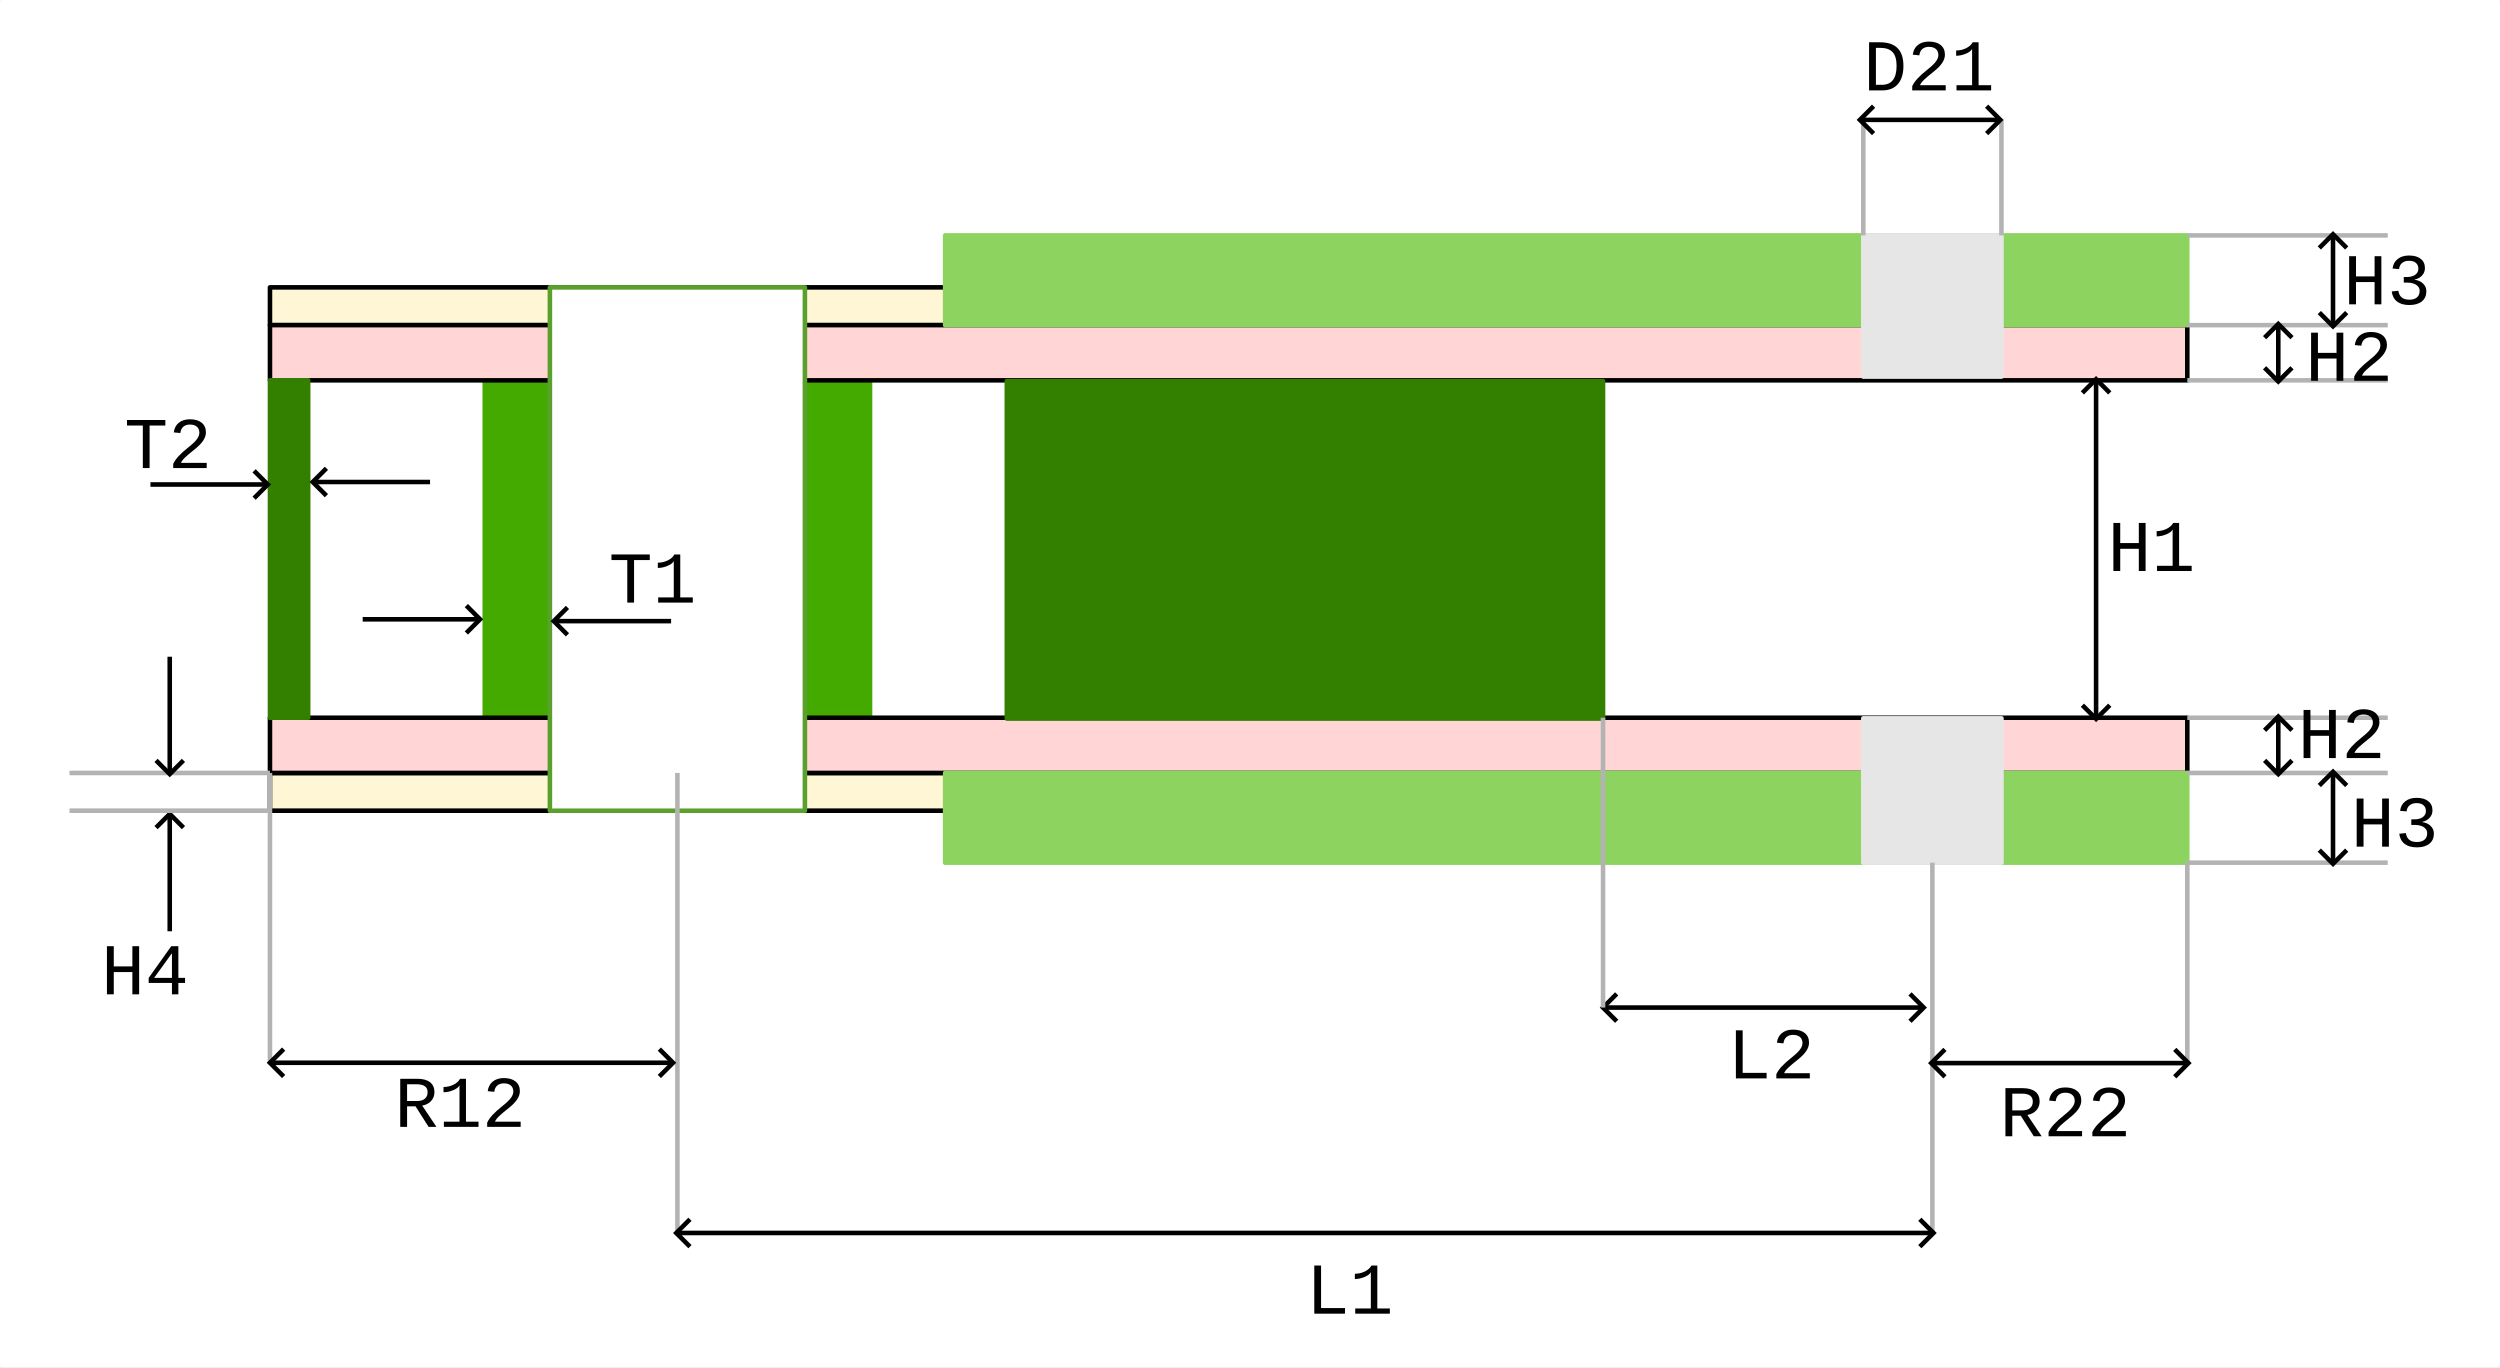
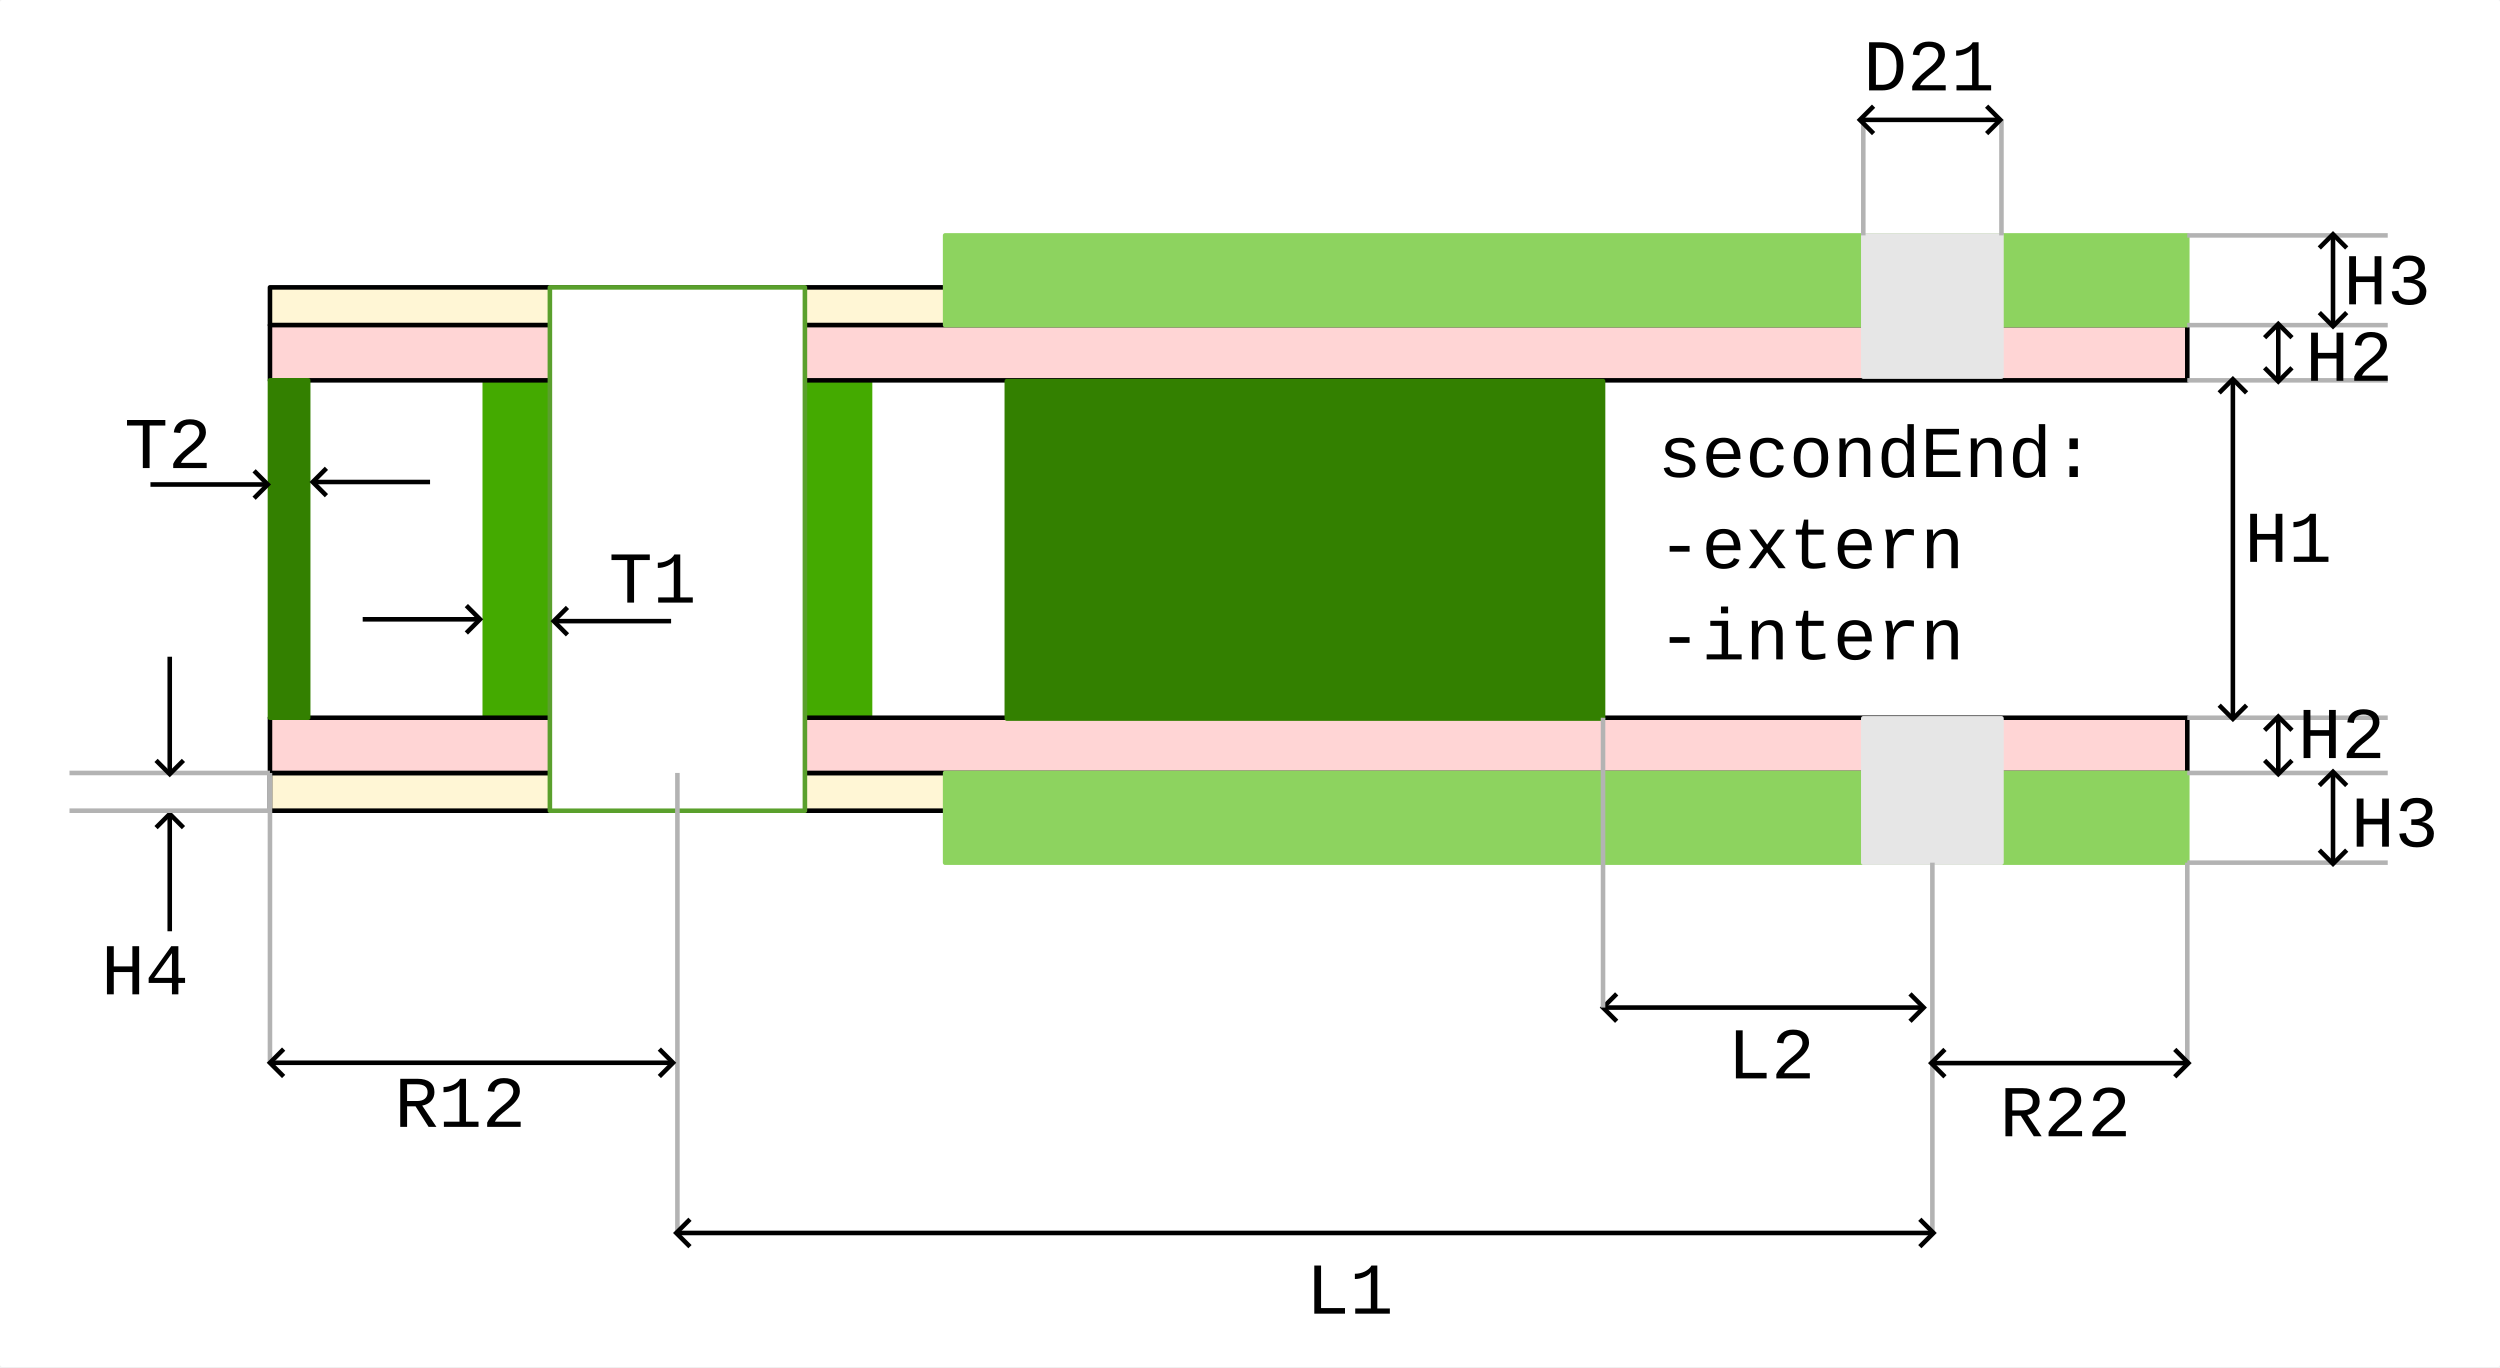
<svg xmlns="http://www.w3.org/2000/svg" width="548.244" height="299.786" viewBox="0 0 145.056 79.319" version="1.1" id="svg1">
  <defs id="defs1">
+     <rect x="383.356" y="586.708" width="163.738" height="88.026" id="rect2" />
    <rect x="24.527" y="715.199" width="43.002" height="41.247" id="rect38" />
    <rect x="-61.796" y="576.55" width="72.626" height="53.514" id="rect32" />
    <rect x="117.675" y="848.579" width="46.62" height="40.773" id="rect30" />
    <rect x="275.852" y="887.44" width="71.989" height="38.861" id="rect29" />
    <rect x="136.788" y="857.498" width="81.09" height="49.692" id="rect28" />
    <rect x="70.078" y="786.783" width="82.182" height="57.336" id="rect27" />
    <rect x="245.06" y="807.256" width="122.465" height="57.661" id="rect26" />
    <rect x="391.014" y="777.524" width="48.495" height="54.958" id="rect25" />
    <rect x="375.235" y="758.752" width="64.274" height="34.402" id="rect24" />
    <rect x="408.681" y="434.483" width="52.877" height="25.801" id="rect22" />
    <marker style="overflow:visible" id="ArrowWide" refX="0" refY="0" orient="auto-start-reverse" markerWidth="1" markerHeight="1" viewBox="0 0 1 1" preserveAspectRatio="xMidYMid">
      <path style="fill:none;stroke:context-stroke;stroke-width:1;stroke-linecap:butt" d="M 3,-3 0,0 3,3" transform="rotate(180,0.125,0)" id="path4" />
    </marker>
    <marker style="overflow:visible" id="ArrowWide-8" refX="0" refY="0" orient="auto-start-reverse" markerWidth="1" markerHeight="1" viewBox="0 0 1 1" preserveAspectRatio="xMidYMid">
      <path style="fill:none;stroke:context-stroke;stroke-width:1;stroke-linecap:butt" d="M 3,-3 0,0 3,3" transform="rotate(180,0.125,0)" id="path4-31" />
    </marker>
    <marker style="overflow:visible" id="ArrowWide-8-7" refX="0" refY="0" orient="auto-start-reverse" markerWidth="1" markerHeight="1" viewBox="0 0 1 1" preserveAspectRatio="xMidYMid">
      <path style="fill:none;stroke:context-stroke;stroke-width:1;stroke-linecap:butt" d="M 3,-3 0,0 3,3" transform="rotate(180,0.125,0)" id="path4-31-6" />
    </marker>
    <rect x="275.852" y="887.44" width="71.989" height="38.861" id="rect29-1" />
    <rect x="117.675" y="848.579" width="46.62" height="40.773" id="rect30-6" />
    <marker style="overflow:visible" id="ArrowWide-72" refX="0" refY="0" orient="auto-start-reverse" markerWidth="1" markerHeight="1" viewBox="0 0 1 1" preserveAspectRatio="xMidYMid">
      <path style="fill:none;stroke:context-stroke;stroke-width:1;stroke-linecap:butt" d="M 3,-3 0,0 3,3" transform="rotate(180,0.125,0)" id="path4-40" />
    </marker>
    <marker style="overflow:visible" id="ArrowWide-81" refX="0" refY="0" orient="auto-start-reverse" markerWidth="1" markerHeight="1" viewBox="0 0 1 1" preserveAspectRatio="xMidYMid">
      <path style="fill:none;stroke:context-stroke;stroke-width:1;stroke-linecap:butt" d="M 3,-3 0,0 3,3" transform="rotate(180,0.125,0)" id="path4-311" />
    </marker>
    <marker style="overflow:visible" id="ArrowWide-72-0" refX="0" refY="0" orient="auto-start-reverse" markerWidth="1" markerHeight="1" viewBox="0 0 1 1" preserveAspectRatio="xMidYMid">
      <path style="fill:none;stroke:context-stroke;stroke-width:1;stroke-linecap:butt" d="M 3,-3 0,0 3,3" transform="rotate(180,0.125,0)" id="path4-40-3" />
    </marker>
    <rect x="-61.796" y="576.55" width="72.626" height="53.514" id="rect32-6" />
    <marker style="overflow:visible" id="ArrowWide-72-1" refX="0" refY="0" orient="auto-start-reverse" markerWidth="1" markerHeight="1" viewBox="0 0 1 1" preserveAspectRatio="xMidYMid">
      <path style="fill:none;stroke:context-stroke;stroke-width:1;stroke-linecap:butt" d="M 3,-3 0,0 3,3" transform="rotate(180,0.125,0)" id="path4-40-2" />
    </marker>
    <marker style="overflow:visible" id="ArrowWide-72-1-7" refX="0" refY="0" orient="auto-start-reverse" markerWidth="1" markerHeight="1" viewBox="0 0 1 1" preserveAspectRatio="xMidYMid">
      <path style="fill:none;stroke:context-stroke;stroke-width:1;stroke-linecap:butt" d="M 3,-3 0,0 3,3" transform="rotate(180,0.125,0)" id="path4-40-2-8" />
    </marker>
  </defs>
  <g id="layer1" transform="translate(-4.418787,-129.4892)">
    <rect style="fill:#ffffff;stroke:#ffffff;stroke-width:0.265;stroke-linejoin:round" id="rect37" width="144.792" height="79.054" x="4.551" y="129.621" />
    <path style="fill:#338000;stroke:#000000;stroke-width:0.265;stroke-linejoin:round;marker-start:url(#ArrowWide-72-1-7)" d="m 14.267,176.782 v 6.742" id="path32-9-1-0" />
    <rect style="fill:#fff6d5;stroke:#000000;stroke-width:0.265;stroke-linejoin:round" id="rect18-1-0" width="49.069" height="2.191" x="20.082" y="174.338" />
    <rect style="fill:#fff6d5;stroke:#000000;stroke-width:0.265;stroke-linejoin:round" id="rect18-1" width="49.069" height="2.191" x="20.082" y="146.163" />
    <rect style="fill:#44aa00;stroke:#44aa00;stroke-width:0.265;stroke-linejoin:round" id="rect19-8" width="22.354" height="19.506" x="32.546" y="151.603" />
    <rect style="fill:#ffd5d5;stroke:#000000;stroke-width:0.265;stroke-linejoin:round" id="rect18" width="111.249" height="3.203" x="20.082" y="148.354" />
    <rect style="fill:#ffd5d5;stroke:#000000;stroke-width:0.265;stroke-linejoin:round" id="rect18-2" width="111.249" height="3.203" x="20.082" y="171.135" />
    <rect style="fill:#ffffff;stroke:#5aa02c;stroke-width:0.265;stroke-linejoin:round" id="rect19" width="14.797" height="30.367" x="36.324" y="146.163" />
    <rect style="fill:#8dd35f;stroke:#8dd35f;stroke-width:0.265;stroke-linejoin:round" id="rect18-6" width="72.072" height="5.206" x="59.258" y="143.148" />
    <rect style="fill:#8dd35f;stroke:#8dd35f;stroke-width:0.265;stroke-linejoin:round" id="rect18-6-1" width="72.072" height="5.206" x="59.258" y="174.338" />
    <rect style="fill:#e6e6e6;stroke:#e6e6e6;stroke-width:0.265;stroke-linejoin:round" id="rect20" width="8.016" height="8.191" x="112.532" y="-151.339" transform="scale(1,-1)" />
    <rect style="fill:#e6e6e6;stroke:#e6e6e6;stroke-width:0.265;stroke-linejoin:round" id="rect20-4" width="8.016" height="8.375" x="112.532" y="171.169" />
    <rect style="fill:#338000;stroke:#338000;stroke-width:0.265;stroke-linejoin:round" id="rect21" width="2.217" height="19.579" x="20.082" y="151.556" />
    <rect style="fill:#338000;stroke:#338000;stroke-width:0.265;stroke-linejoin:round" id="rect21-0" width="34.594" height="19.579" x="62.837" y="151.603" />
    <text xml:space="preserve" transform="matrix(0.2645833,0,0,0.2645833,4.401658,16.01038)" id="text22" style="font-size:16px;line-height:normal;font-family:'Liberation Mono';-inkscape-font-specification:'Liberation Mono';text-decoration-color:#000000;white-space:pre;shape-inside:url(#rect22);fill:#000000;stroke-width:1;-inkscape-stroke:none;stop-color:#000000">
      <tspan x="408.682" y="448.719" id="tspan1">D21</tspan>
    </text>
    <path style="fill:#338000;stroke:#b3b3b3;stroke-width:0.265;stroke-linejoin:round" d="m 116.54,179.544 v 21.486" id="path23" />
    <path style="fill:#338000;stroke:#b3b3b3;stroke-width:0.265;stroke-linejoin:round" d="m 43.723,174.338 v 26.692" id="path23-6" />
    <path style="fill:#338000;stroke:#b3b3b3;stroke-width:0.265;stroke-linejoin:round" d="m 131.331,179.544 v 11.631" id="path23-5" />
    <path style="fill:#338000;stroke:#000000;stroke-width:0.265;stroke-linejoin:round;marker-start:url(#ArrowWide);marker-end:url(#ArrowWide)" d="m 116.54,191.174 h 14.791" id="path24" />
    <path style="fill:#338000;stroke:#000000;stroke-width:0.265;stroke-linejoin:round;marker-start:url(#ArrowWide-8);marker-end:url(#ArrowWide-8)" d="M 97.494,187.952 H 115.97" id="path24-4" />
    <text xml:space="preserve" transform="matrix(0.2645833,0,0,0.2645833,21.16395,-9.102157)" id="text24" style="font-size:16px;line-height:normal;font-family:'Liberation Mono';-inkscape-font-specification:'Liberation Mono';text-decoration-color:#000000;white-space:pre;shape-inside:url(#rect24);fill:#000000;stroke-width:1;-inkscape-stroke:none;stop-color:#000000">
      <tspan x="375.234" y="772.988" id="tspan2">R22</tspan>
    </text>
    <path style="fill:#338000;stroke:#b3b3b3;stroke-width:0.265;stroke-linejoin:round" d="m 112.532,136.445 v 6.703" id="path23-7" />
    <path style="fill:#338000;stroke:#b3b3b3;stroke-width:0.265;stroke-linejoin:round" d="m 120.548,136.445 v 6.703" id="path23-7-1" />
    <path style="fill:#338000;stroke:#000000;stroke-width:0.265;stroke-linejoin:round;marker-start:url(#ArrowWide);marker-end:url(#ArrowWide)" d="m 112.4,136.445 h 8.016" id="path22" />
    <path style="fill:#338000;stroke:#b3b3b3;stroke-width:0.265;stroke-linejoin:round" d="M 97.431,171.135 V 187.952" id="path23-7-5" />
    <path style="fill:#338000;stroke:#b3b3b3;stroke-width:0.265;stroke-linejoin:round" d="m 20.082,174.338 v 16.817" id="path23-7-5-8" />
    <text xml:space="preserve" transform="matrix(0.2645833,0,0,0.2645833,1.191888,-17.42479)" id="text25" style="font-size:16px;line-height:normal;font-family:'Liberation Mono';-inkscape-font-specification:'Liberation Mono';text-decoration-color:#000000;white-space:pre;shape-inside:url(#rect25);fill:#000000;stroke-width:1;-inkscape-stroke:none;stop-color:#000000">
      <tspan x="391.014" y="791.76" id="tspan3">L2</tspan>
    </text>
    <path style="fill:#338000;stroke:#000000;stroke-width:0.265;stroke-linejoin:round;marker-start:url(#ArrowWide);marker-end:url(#ArrowWide)" d="M 43.723,201.03 H 116.54" id="path25" />
    <text xml:space="preserve" transform="matrix(0.2645833,0,0,0.2645833,15.34584,-11.64167)" id="text26" style="font-size:16px;line-height:normal;font-family:'Liberation Mono';-inkscape-font-specification:'Liberation Mono';text-decoration-color:#000000;white-space:pre;shape-inside:url(#rect26);fill:#000000;stroke-width:1;-inkscape-stroke:none;stop-color:#000000">
      <tspan x="245.061" y="821.492" id="tspan4">L1</tspan>
    </text>
    <path style="fill:#338000;stroke:#000000;stroke-width:0.265;stroke-linejoin:round;marker-start:url(#ArrowWide-8-7);marker-end:url(#ArrowWide-8-7)" d="M 20.147,191.155 H 43.404" id="path24-4-3" />
    <text xml:space="preserve" transform="matrix(0.2645833,0,0,0.2645833,8.76504,-17.06236)" id="text27" style="font-size:16px;line-height:normal;font-family:'Liberation Mono';-inkscape-font-specification:'Liberation Mono';text-decoration-color:#000000;white-space:pre;shape-inside:url(#rect27);fill:#000000;stroke-width:1;-inkscape-stroke:none;stop-color:#000000">
      <tspan x="70.078" y="801.02" id="tspan5">R12</tspan>
    </text>
    <path style="fill:#338000;stroke:#b3b3b3;stroke-width:0.265;stroke-linejoin:round" d="m 131.331,151.557 h 11.631" id="path23-5-4" />
    <path style="fill:#338000;stroke:#b3b3b3;stroke-width:0.265;stroke-linejoin:round" d="m 131.331,148.354 h 11.631" id="path23-5-4-6" />
    <path style="fill:#338000;stroke:#b3b3b3;stroke-width:0.265;stroke-linejoin:round" d="m 131.331,143.148 h 11.631" id="path23-5-4-7" />
    <path style="fill:#338000;stroke:#b3b3b3;stroke-width:0.265;stroke-linejoin:round" d="m 131.331,171.135 h 11.631" id="path23-5-4-7-1" />
    <path style="fill:#338000;stroke:#b3b3b3;stroke-width:0.265;stroke-linejoin:round" d="m 131.331,174.338 h 11.631" id="path23-5-4-7-6" />
    <path style="fill:#338000;stroke:#b3b3b3;stroke-width:0.265;stroke-linejoin:round" d="m 131.331,179.544 h 11.631" id="path23-5-4-7-0" />
-     <path style="fill:#338000;stroke:#000000;stroke-width:0.265;stroke-linejoin:round;marker-start:url(#ArrowWide);marker-end:url(#ArrowWide)" d="m 126.039,151.557 v 19.579" id="path27" />
-     <text xml:space="preserve" transform="matrix(0.2645833,0,0,0.2645833,90.51589,-68.02527)" id="text28" style="font-size:16px;line-height:normal;font-family:'Liberation Mono';-inkscape-font-specification:'Liberation Mono';text-decoration-color:#000000;white-space:pre;shape-inside:url(#rect28);fill:#000000;stroke-width:1;-inkscape-stroke:none;stop-color:#000000">
+     <path style="fill:#338000;stroke:#000000;stroke-width:0.265;stroke-linejoin:round;marker-start:url(#ArrowWide);marker-end:url(#ArrowWide)" d="m 133.976,151.557 v 19.579" id="path27" />
+     <text xml:space="preserve" transform="matrix(0.2645833,0,0,0.2645833,98.4534,-68.55444)" id="text28" style="font-size:16px;line-height:normal;font-family:'Liberation Mono';-inkscape-font-specification:'Liberation Mono';text-decoration-color:#000000;white-space:pre;shape-inside:url(#rect28);fill:#000000;stroke-width:1;-inkscape-stroke:none;stop-color:#000000">
      <tspan x="136.789" y="871.734" id="tspan6">H1</tspan>
    </text>
    <path style="fill:#338000;stroke:#000000;stroke-width:0.265;stroke-linejoin:round;marker-start:url(#ArrowWide);marker-end:url(#ArrowWide)" d="m 136.611,148.354 v 3.203" id="path28" />
    <text xml:space="preserve" transform="matrix(0.2645833,0,0,0.2645833,65.19425,-86.98573)" id="text29" style="font-size:16px;line-height:normal;font-family:'Liberation Mono';-inkscape-font-specification:'Liberation Mono';text-decoration-color:#000000;white-space:pre;shape-inside:url(#rect29);fill:#000000;stroke-width:1;-inkscape-stroke:none;stop-color:#000000">
      <tspan x="275.852" y="901.676" id="tspan7">H2</tspan>
    </text>
    <path style="fill:#338000;stroke:#000000;stroke-width:0.265;stroke-linejoin:round;marker-start:url(#ArrowWide);marker-end:url(#ArrowWide)" d="m 139.786,143.148 v 5.206" id="path29" />
    <text xml:space="preserve" transform="matrix(0.2645833,0,0,0.2645833,109.2531,-81.14008)" id="text30" style="font-size:16px;line-height:normal;font-family:'Liberation Mono';-inkscape-font-specification:'Liberation Mono';text-decoration-color:#000000;white-space:pre;shape-inside:url(#rect30);fill:#000000;stroke-width:1;-inkscape-stroke:none;stop-color:#000000">
      <tspan x="117.674" y="862.815" id="tspan8">H3</tspan>
    </text>
    <path style="fill:#338000;stroke:#000000;stroke-width:0.265;stroke-linejoin:round;marker-start:url(#ArrowWide);marker-end:url(#ArrowWide)" d="m 136.611,171.135 v 3.203" id="path30" />
    <path style="fill:#338000;stroke:#000000;stroke-width:0.265;stroke-linejoin:round;marker-start:url(#ArrowWide);marker-end:url(#ArrowWide)" d="m 139.786,174.338 v 5.206" id="path31" />
    <text xml:space="preserve" transform="matrix(0.2645833,0,0,0.2645833,64.75812,-65.09555)" id="text29-5" style="font-size:16px;line-height:normal;font-family:'Liberation Mono';-inkscape-font-specification:'Liberation Mono';text-decoration-color:#000000;white-space:pre;shape-inside:url(#rect29-1);display:inline;fill:#000000;stroke-width:1;-inkscape-stroke:none;stop-color:#000000">
      <tspan x="275.852" y="901.676" id="tspan9">H2</tspan>
    </text>
    <text xml:space="preserve" transform="matrix(0.2645833,0,0,0.2645833,109.6903,-49.67306)" id="text30-8" style="font-size:16px;line-height:normal;font-family:'Liberation Mono';-inkscape-font-specification:'Liberation Mono';text-decoration-color:#000000;white-space:pre;shape-inside:url(#rect30-6);display:inline;fill:#000000;stroke-width:1;-inkscape-stroke:none;stop-color:#000000">
      <tspan x="117.674" y="862.815" id="tspan10">H3</tspan>
    </text>
    <path style="fill:#338000;stroke:#000000;stroke-width:0.265;stroke-linejoin:round;marker-start:url(#ArrowWide)" d="M 19.89,157.602 H 13.148" id="path32" />
    <path style="fill:#338000;stroke:#000000;stroke-width:0.265;stroke-linejoin:round;marker-start:url(#ArrowWide-72)" d="m 22.629,157.456 h 6.742" id="path32-9" />
    <text xml:space="preserve" transform="matrix(0.2645833,0,0,0.2645833,27.9807,0.3371169)" id="text32" style="font-size:16px;line-height:normal;font-family:'Liberation Mono';-inkscape-font-specification:'Liberation Mono';text-decoration-color:#000000;white-space:pre;shape-inside:url(#rect32);fill:#000000;stroke-width:1;-inkscape-stroke:none;stop-color:#000000">
      <tspan x="-61.797" y="590.785" id="tspan11">T2</tspan>
    </text>
    <text xml:space="preserve" transform="matrix(0.2645833,0,0,0.2645833,56.09058,8.140383)" id="text32-3" style="font-size:16px;line-height:normal;font-family:'Liberation Mono';-inkscape-font-specification:'Liberation Mono';text-decoration-color:#000000;white-space:pre;shape-inside:url(#rect32-6);display:inline;fill:#000000;stroke-width:1;-inkscape-stroke:none;stop-color:#000000">
      <tspan x="-61.797" y="590.785" id="tspan12">T1</tspan>
    </text>
    <path style="fill:#338000;stroke:#000000;stroke-width:0.265;stroke-linejoin:round;marker-start:url(#ArrowWide-81)" d="M 32.205,165.422 H 25.463" id="path32-3" />
    <path style="fill:#338000;stroke:#000000;stroke-width:0.265;stroke-linejoin:round;marker-start:url(#ArrowWide-72-0)" d="m 36.615,165.529 h 6.742" id="path32-9-9" />
    <path style="fill:#338000;stroke:#b3b3b3;stroke-width:0.265;stroke-linejoin:round" d="M 8.451,176.529 H 20.082" id="path23-5-4-7-0-9" />
    <path style="fill:#338000;stroke:#b3b3b3;stroke-width:0.265;stroke-linejoin:round" d="M 8.451,174.338 H 20.082" id="path23-5-4-7-0-9-7" />
    <path style="fill:#338000;stroke:#000000;stroke-width:0.265;stroke-linejoin:round;marker-start:url(#ArrowWide-72-1)" d="m 14.267,174.338 v -6.742" id="path32-9-1" />
    <text xml:space="preserve" transform="matrix(0.2645833,0,0,0.2645833,3.798593,-5.815267)" id="text37" style="font-size:16px;line-height:normal;font-family:'Liberation Mono';-inkscape-font-specification:'Liberation Mono';text-decoration-color:#000000;white-space:pre;shape-inside:url(#rect38);fill:#000000;stroke-width:1;-inkscape-stroke:none;stop-color:#000000">
      <tspan x="24.527" y="729.436" id="tspan13">H4</tspan>
    </text>
+     <text xml:space="preserve" transform="matrix(0.2645833,0,0,0.2645833,-0.8243804,-1.83447)" id="text2" style="font-size:16px;line-height:normal;font-family:'Liberation Mono';-inkscape-font-specification:'Liberation Mono';text-decoration-color:#000000;white-space:pre;shape-inside:url(#rect2);fill:#000000;stroke-width:1;-inkscape-stroke:none;stop-color:#000000">
+       <tspan x="383.355" y="600.943" id="tspan14">secondEnd:
+ </tspan>
+       <tspan x="383.355" y="620.943" id="tspan15">-extern
+ </tspan>
+       <tspan x="383.355" y="640.943" id="tspan16">-intern</tspan>
+     </text>
  </g>
</svg>
